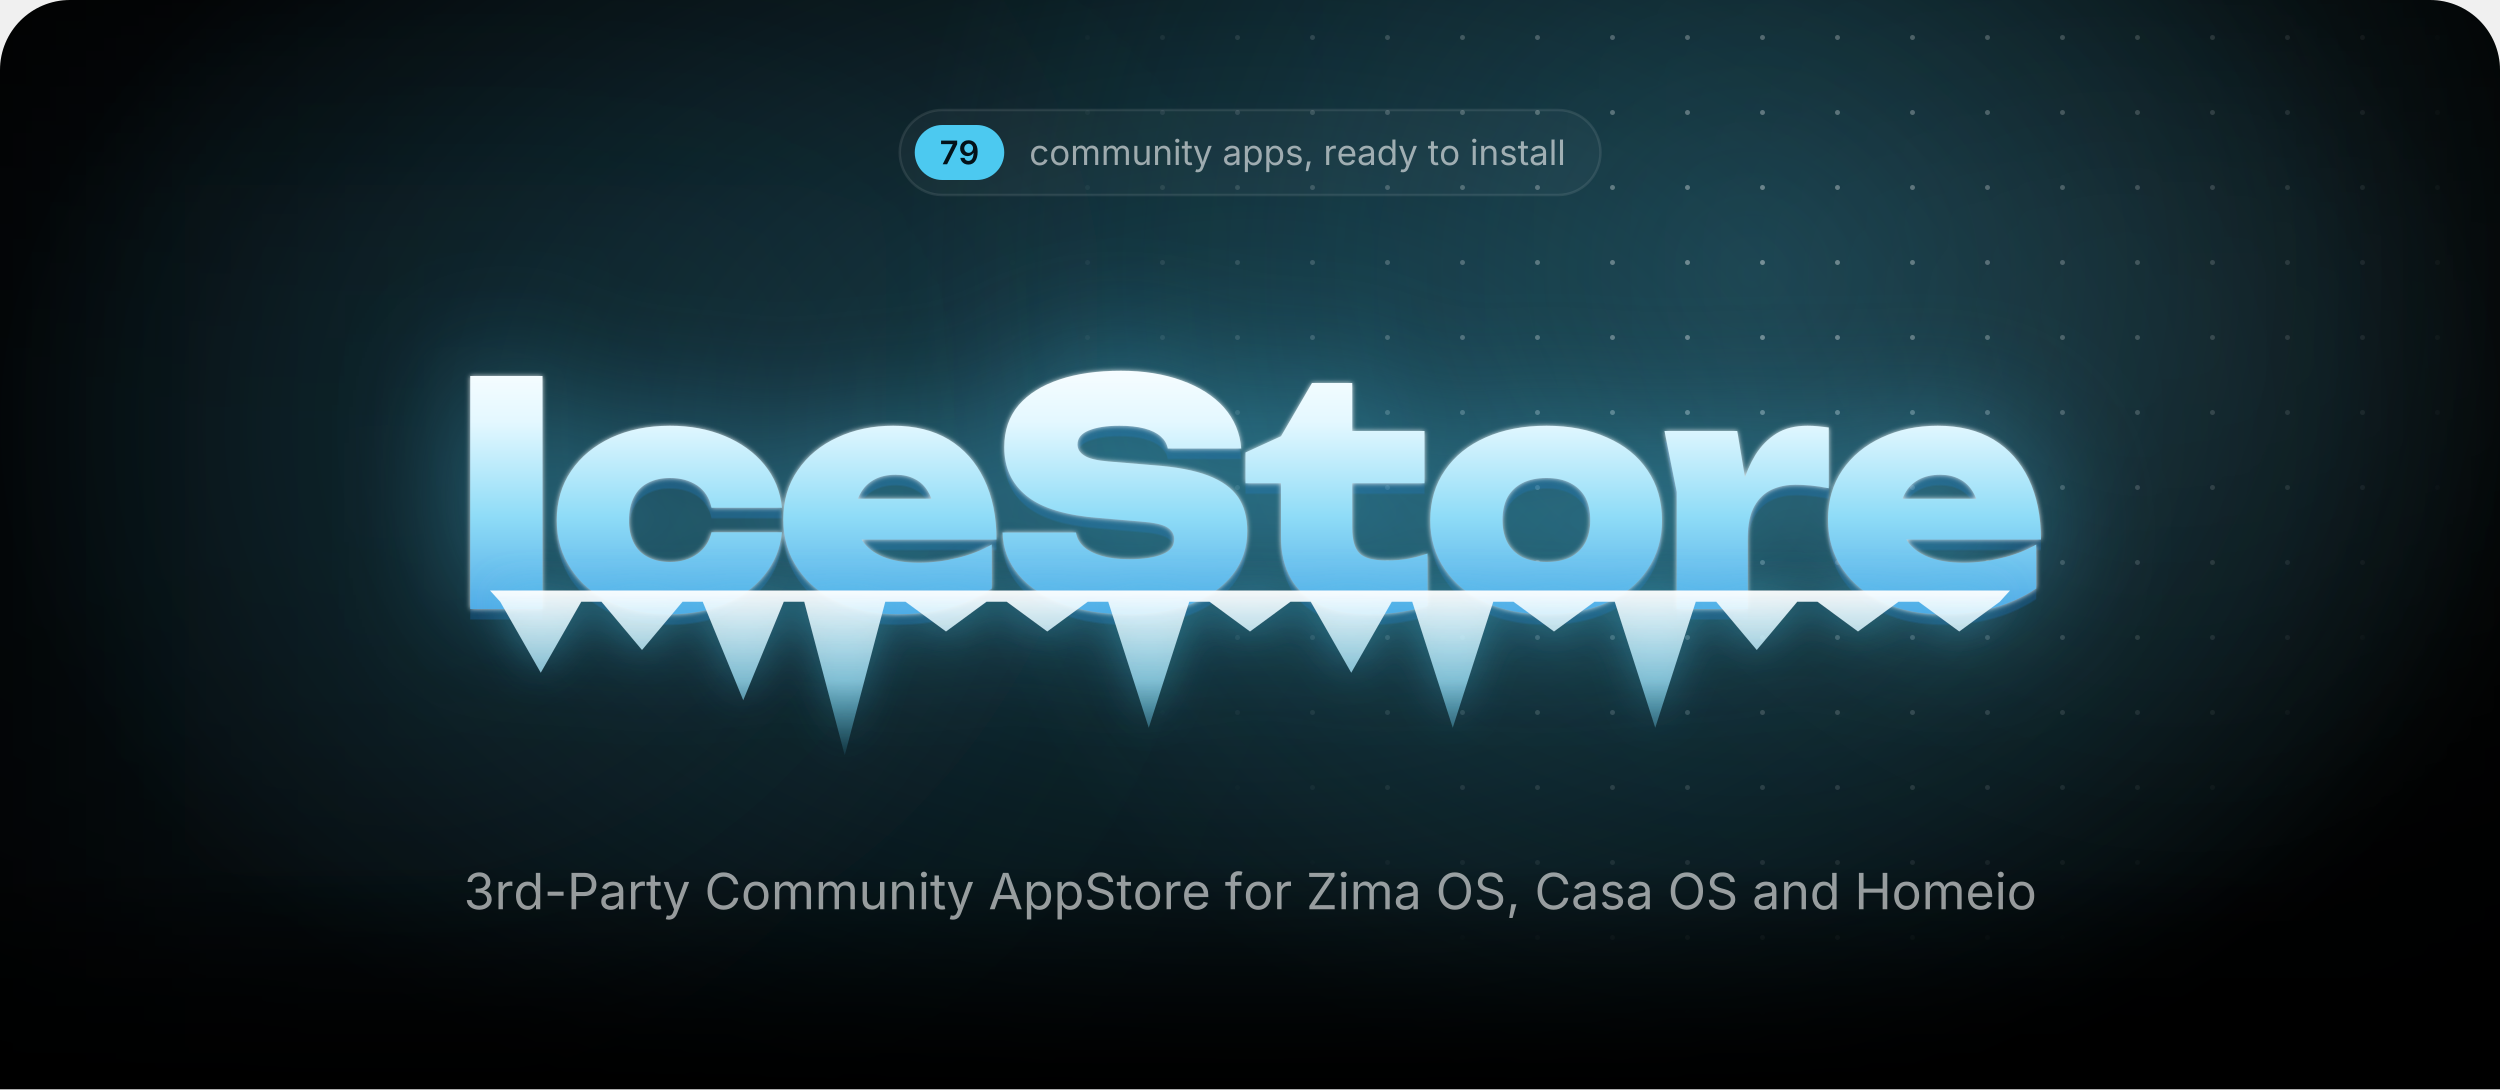
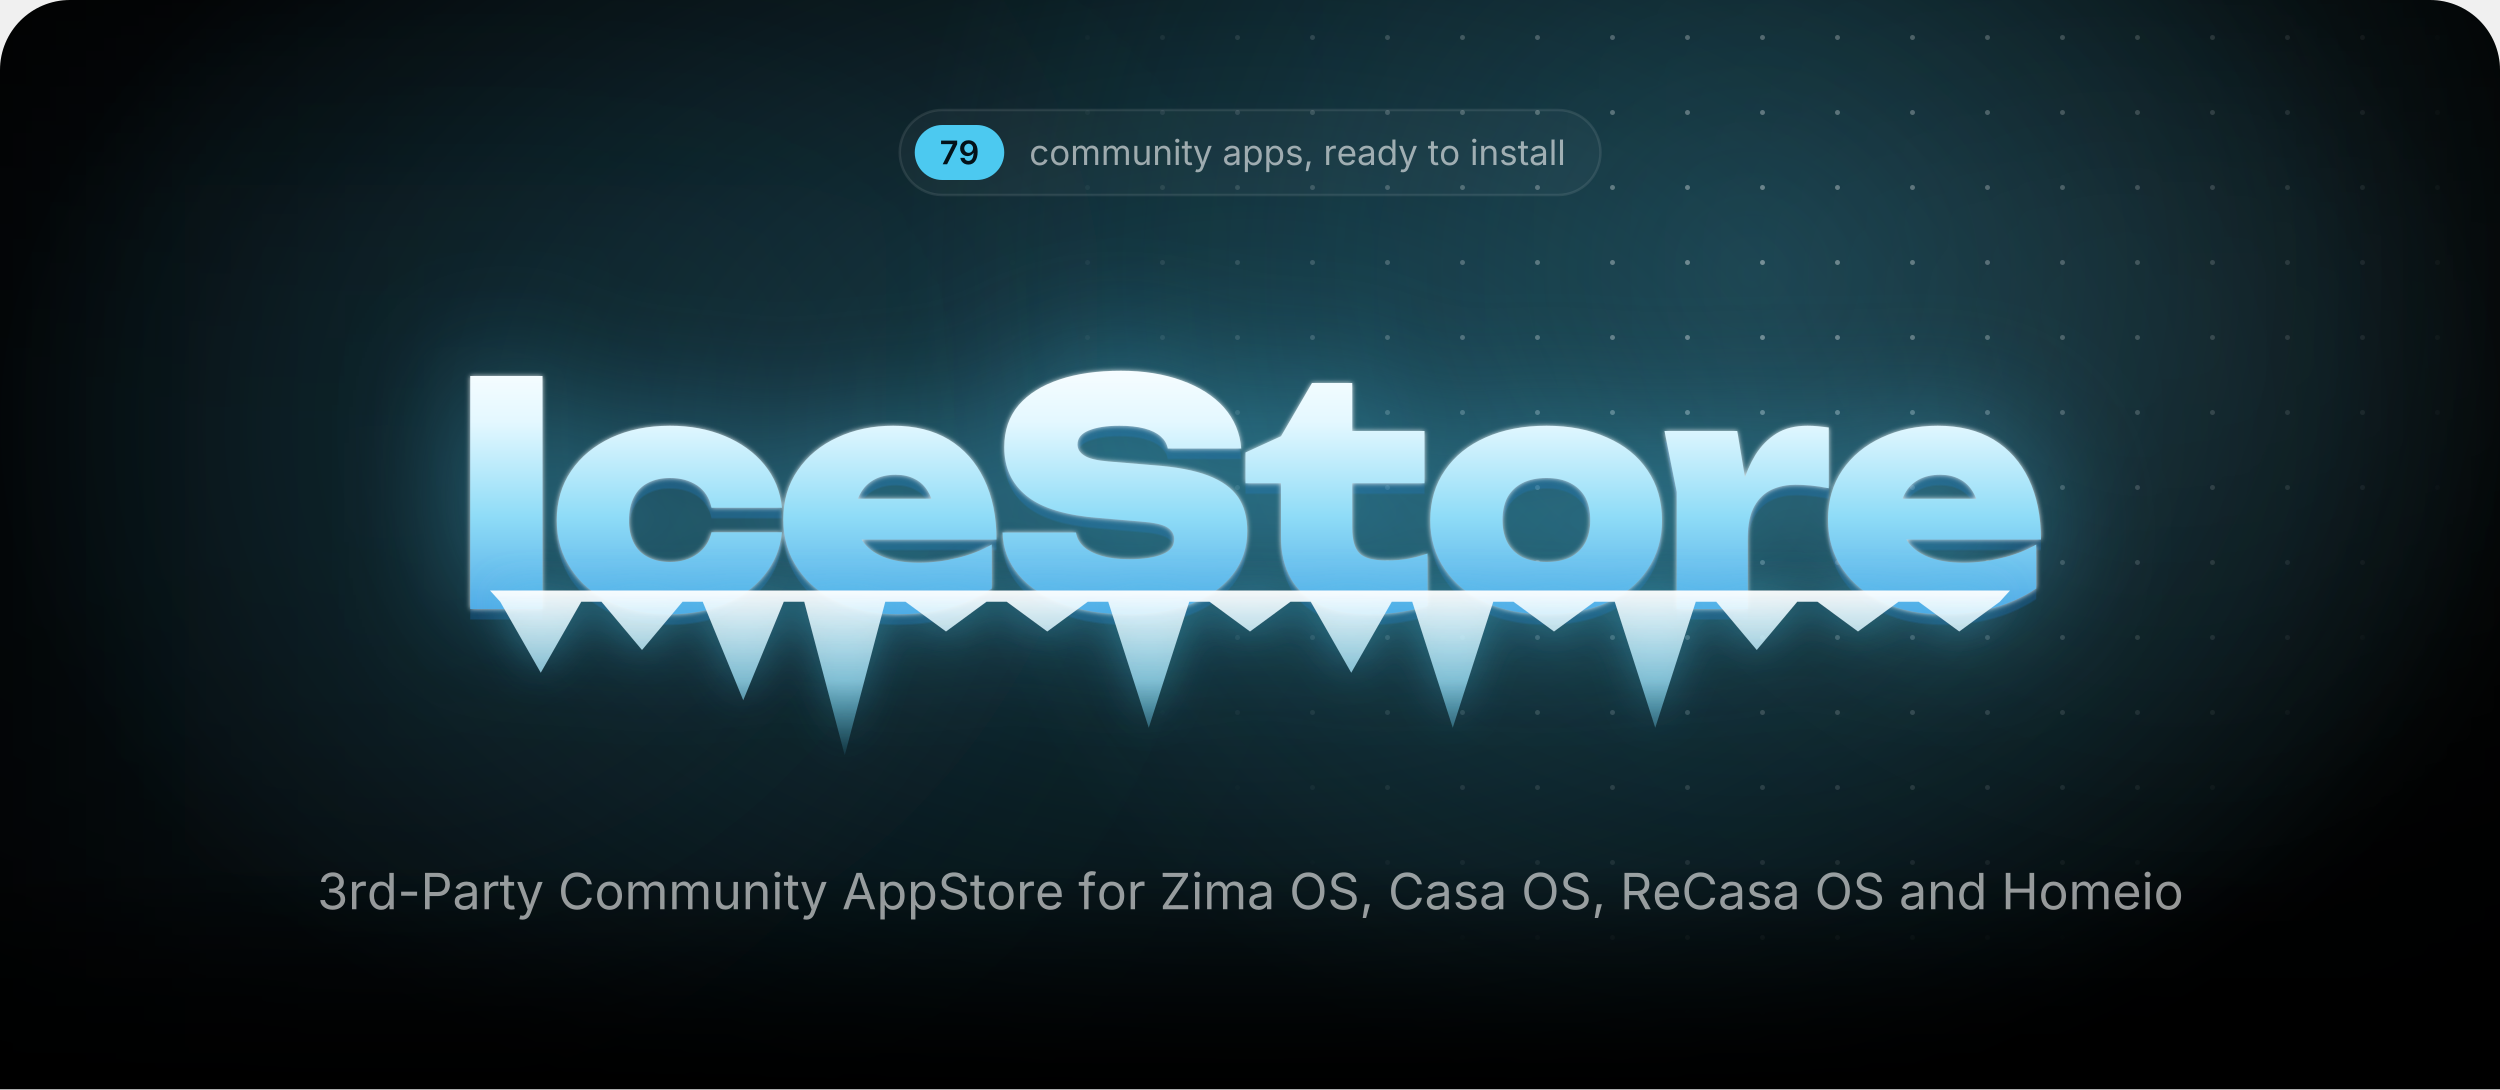
<svg xmlns="http://www.w3.org/2000/svg" width="1000" height="435.7" viewBox="0 0 1000 435.7">
  <style>.blob{transform-box:fill-box;transform-origin:center;animation:drift 22s ease-in-out infinite alternate}.blob+.blob{animation-duration:28s;animation-direction:alternate-reverse}@keyframes drift{to{transform:translate(180px,60px) scale(1.2)}}.spot{animation:spot 18s ease-in-out infinite alternate}@keyframes spot{to{transform:translate(-420px,40px)}}.gl{animation:gl 6s ease-in-out infinite}@keyframes gl{0%,35%{transform:translateX(0)}70%,100%{transform:translateX(1741px)}}.sp{transform-box:fill-box;transform-origin:center;opacity:0;animation:tw 3.2s ease-in-out infinite}@keyframes tw{0%,100%{opacity:0;transform:scale(.3) rotate(0)}50%{opacity:1;transform:scale(1) rotate(45deg)}}@media(prefers-reduced-motion:reduce){*{animation:none!important}}</style>
  <defs>
    <path id="semi.1350" d="M185 0 819 1256V1266H83V1490H1097V1260L463 0Z" />
    <path id="semi.1352" d="M625 -21Q485 -21 376 34Q268 89 201 185Q134 281 117 403H381Q401 317 464 264Q526 210 625 210Q729 210 801 271Q873 332 910 446Q948 560 948 719H938Q902 655 846 609Q789 563 718 538Q647 513 566 513Q436 513 330 576Q225 638 164 748Q103 858 103 998Q103 1145 171 1262Q239 1379 360 1446Q481 1513 642 1511Q748 1511 848 1474Q949 1437 1030 1354Q1111 1271 1159 1132Q1207 994 1207 789Q1207 597 1166 447Q1126 297 1050 192Q973 88 866 34Q758 -21 625 -21ZM637 718Q697 718 748 741Q800 764 838 804Q876 844 898 896Q919 948 919 1007Q919 1084 883 1149Q847 1214 784 1254Q722 1293 641 1293Q562 1293 500 1254Q437 1216 400 1150Q363 1085 363 1004Q363 924 399 859Q435 794 496 756Q558 718 637 718Z" />
    <path id="regular.586" d="M613 -24Q461 -24 346 48Q232 120 168 250Q104 380 104 552Q104 727 168 858Q232 988 346 1060Q461 1132 613 1132Q694 1132 766 1111Q838 1090 898 1050Q957 1011 1000 954Q1043 896 1066 823L893 774Q881 817 856 853Q831 889 796 916Q760 942 714 956Q668 971 613 971Q501 971 429 912Q357 854 322 759Q287 664 287 552Q287 442 322 348Q357 253 429 195Q501 137 613 137Q669 137 716 152Q763 167 800 194Q836 222 861 260Q886 298 898 343L1070 294Q1048 219 1004 160Q961 102 901 60Q841 19 768 -2Q695 -24 613 -24Z" />
    <path id="regular.790" d="M613 -24Q461 -24 346 48Q232 120 168 250Q104 380 104 552Q104 727 168 858Q232 988 346 1060Q461 1132 613 1132Q766 1132 881 1060Q996 988 1060 858Q1124 727 1124 552Q1124 380 1060 250Q996 120 881 48Q766 -24 613 -24ZM613 137Q726 137 799 195Q872 253 907 348Q942 442 942 552Q942 663 907 758Q872 854 799 912Q726 971 613 971Q501 971 429 912Q357 854 322 759Q287 664 287 552Q287 442 322 348Q357 253 429 195Q501 137 613 137Z" />
    <path id="regular.766" d="M158 0V1118H333L334 868H320Q343 959 392 1018Q442 1078 508 1108Q575 1138 647 1138Q769 1138 844 1063Q920 988 942 866H918Q938 950 991 1011Q1044 1072 1120 1105Q1195 1138 1284 1138Q1381 1138 1461 1096Q1541 1054 1588 969Q1636 884 1636 754V0H1456V749Q1456 870 1388 922Q1320 974 1230 974Q1155 974 1100 942Q1046 911 1016 856Q987 801 987 730V0H807V767Q807 860 745 917Q683 974 588 974Q523 974 466 944Q408 913 373 853Q338 793 338 704V0Z" />
    <path id="regular.915" d="M537 -14Q424 -14 338 32Q253 79 206 173Q158 267 158 408V1118H338V423Q338 294 406 221Q474 148 591 148Q671 148 734 183Q798 218 835 286Q872 353 872 448V1118H1053V0H879V271H903Q851 114 756 50Q660 -14 537 -14Z" />
    <path id="regular.773" d="M338 670V0H158V1118H331L332 847H307Q358 1002 452 1067Q547 1132 674 1132Q787 1132 872 1086Q957 1039 1004 946Q1052 852 1052 710V0H872V695Q872 824 804 897Q737 970 620 970Q540 970 476 935Q412 900 375 833Q338 766 338 670Z" />
    <path id="regular.689" d="M158 0V1118H338V0ZM249 1301Q198 1301 161 1336Q124 1371 124 1420Q124 1470 161 1504Q198 1539 249 1539Q301 1539 338 1504Q375 1470 375 1420Q375 1371 338 1336Q301 1301 249 1301Z" />
    <path id="regular.889" d="M598 1118V964H20V1118ZM188 1384H368V290Q368 215 398 180Q429 146 500 146Q517 146 544 150Q570 154 592 158L629 6Q601 -4 566 -9Q530 -14 495 -14Q350 -14 269 62Q188 139 188 276Z" />
    <path id="regular.998" d="M140 -405 186 -249 205 -254Q260 -268 305 -262Q350 -255 386 -217Q422 -179 449 -99L481 -6L54 1118H251L489 455Q527 351 553 249Q579 147 608 51H542Q571 147 598 250Q624 352 661 455L901 1118H1097L606 -167Q572 -256 524 -314Q477 -371 414 -398Q351 -426 272 -426Q224 -426 189 -419Q154 -412 140 -405Z" />
    <path id="regular.507" d="M471 -26Q365 -26 278 14Q192 54 141 131Q90 208 90 318Q90 414 128 474Q166 534 230 568Q293 603 370 620Q447 637 525 647Q625 660 688 667Q751 674 782 691Q812 708 812 749V755Q812 825 786 874Q760 922 708 948Q656 974 578 974Q498 974 441 949Q384 924 348 886Q313 849 295 810L122 867Q165 969 238 1026Q311 1084 399 1108Q487 1132 573 1132Q629 1132 700 1118Q772 1105 838 1065Q905 1025 948 946Q992 868 992 737V0H815V152H803Q784 113 742 72Q700 30 633 2Q566 -26 471 -26ZM502 133Q602 133 671 172Q740 211 776 274Q812 336 812 404V559Q801 546 764 536Q727 525 680 517Q632 509 588 504Q543 498 517 495Q452 487 396 468Q339 448 305 410Q271 373 271 309Q271 251 301 212Q331 173 383 153Q435 133 502 133Z" />
    <path id="regular.843" d="M158 -418V1118H332V939H352Q371 969 405 1014Q439 1060 503 1096Q567 1132 676 1132Q816 1132 922 1062Q1029 992 1090 862Q1150 733 1150 556Q1150 378 1090 248Q1030 118 924 47Q817 -24 677 -24Q571 -24 506 12Q441 49 406 96Q371 142 352 173H338V-418ZM650 137Q755 137 826 194Q896 250 932 346Q967 441 967 558Q967 674 932 768Q897 861 826 916Q756 971 650 971Q547 971 477 919Q407 867 372 774Q336 682 336 558Q336 434 372 339Q408 244 478 190Q549 137 650 137Z" />
    <path id="regular.871" d="M538 -24Q423 -24 334 10Q244 43 186 109Q128 175 108 271L279 312Q303 220 370 177Q436 134 536 134Q653 134 722 184Q792 234 792 303Q792 361 752 400Q711 438 628 457L442 501Q290 537 216 612Q142 688 142 806Q142 902 196 976Q250 1049 344 1090Q437 1132 556 1132Q671 1132 752 1098Q832 1063 882 1002Q933 942 958 863L795 821Q772 881 718 930Q665 979 557 979Q457 979 390 933Q324 887 324 817Q324 755 369 718Q414 680 512 657L681 617Q833 581 906 506Q979 430 979 315Q979 217 924 140Q868 64 768 20Q669 -24 538 -24Z" />
    <path id="regular.1501" d="M128 -359 216 208H422L266 -359Z" />
    <path id="regular.852" d="M158 0V1118H332V946H344Q375 1031 454 1082Q534 1134 634 1134Q654 1134 682 1133Q709 1132 725 1131V950Q717 952 685 956Q653 960 617 960Q537 960 474 926Q410 893 374 834Q338 776 338 700V0Z" />
    <path id="regular.614" d="M628 -24Q466 -24 348 48Q231 120 168 249Q104 378 104 550Q104 722 166 853Q228 984 342 1058Q455 1132 607 1132Q696 1132 782 1102Q869 1073 940 1008Q1010 942 1052 835Q1094 728 1094 573V498H226V650H997L913 594Q913 704 878 790Q844 875 776 924Q708 972 607 972Q506 972 434 922Q362 873 324 794Q286 714 286 623V522Q286 398 329 312Q372 225 450 180Q527 136 629 136Q695 136 749 155Q803 174 842 212Q881 251 902 308L1076 260Q1050 176 988 112Q926 48 834 12Q743 -24 628 -24Z" />
    <path id="regular.597" d="M577 -24Q438 -24 331 47Q224 118 164 248Q104 378 104 556Q104 733 164 862Q225 992 332 1062Q439 1132 578 1132Q687 1132 751 1096Q815 1060 850 1014Q884 969 902 939H916V1490H1096V0H922V173H902Q884 142 848 96Q813 49 748 12Q684 -24 577 -24ZM604 137Q706 137 776 190Q846 244 882 339Q918 434 918 558Q918 682 882 774Q847 867 777 919Q707 971 604 971Q498 971 428 916Q357 861 322 768Q287 674 287 558Q287 441 322 346Q358 250 429 194Q500 137 604 137Z" />
    <path id="regular.736" d="M338 1490V0H158V1490Z" />
    <path id="regular.1345" d="M635 -20Q489 -20 376 30Q263 80 196 169Q130 258 125 376H317Q323 305 366 254Q408 202 478 174Q547 147 632 147Q726 147 798 180Q871 212 913 271Q955 330 955 407Q955 488 914 550Q874 611 797 646Q720 681 609 681H488V846H609Q696 846 762 878Q829 909 866 966Q903 1023 903 1100Q903 1174 870 1229Q838 1284 778 1314Q718 1345 637 1345Q561 1345 494 1318Q428 1290 386 1239Q343 1188 340 1115H157Q161 1232 227 1321Q293 1410 402 1460Q510 1510 641 1510Q780 1510 880 1454Q981 1398 1035 1307Q1089 1216 1089 1110Q1089 984 1022 896Q956 808 842 774V762Q937 747 1004 698Q1072 649 1108 574Q1143 499 1143 405Q1143 283 1077 187Q1011 91 896 36Q781 -20 635 -20Z" />
    <path id="regular.1459" d="M798 719V553H144V719Z" />
    <path id="regular.375" d="M180 0V1490H690Q864 1490 976 1426Q1089 1363 1144 1256Q1198 1149 1198 1016Q1198 883 1144 775Q1089 667 977 603Q865 539 691 539H330V706H682Q800 706 872 746Q944 787 976 858Q1009 928 1009 1016Q1009 1104 976 1174Q944 1243 872 1283Q799 1323 680 1323H370V0Z" />
    <path id="regular.73" d="M783 -20Q592 -20 442 72Q293 165 208 336Q122 508 122 744Q122 981 208 1152Q293 1324 442 1417Q592 1510 783 1510Q896 1510 996 1477Q1097 1444 1177 1380Q1257 1317 1310 1226Q1364 1136 1384 1021H1194Q1178 1098 1140 1156Q1101 1214 1046 1254Q990 1294 923 1314Q856 1334 783 1334Q649 1334 541 1266Q433 1198 370 1066Q307 935 307 744Q307 554 370 422Q434 291 542 224Q650 156 783 156Q856 156 923 176Q990 197 1046 236Q1101 276 1140 334Q1178 393 1194 469H1384Q1365 355 1312 265Q1258 175 1178 111Q1098 47 998 14Q897 -20 783 -20Z" />
    <path id="regular.2" d="M52 0 593 1490H813L1361 0H1161L845 884Q816 966 778 1088Q739 1211 684 1401H720Q666 1209 626 1084Q587 960 561 884L254 0ZM324 416V582H1089V416Z" />
    <path id="regular.397" d="M657 -26Q496 -26 378 26Q259 78 192 172Q125 265 116 390H311Q319 306 368 252Q417 197 494 170Q570 144 657 144Q758 144 838 177Q919 210 966 270Q1013 330 1013 409Q1013 481 972 526Q932 571 865 600Q798 629 718 651L538 702Q358 753 258 848Q158 943 158 1091Q158 1217 226 1312Q294 1406 410 1458Q526 1510 670 1510Q817 1510 930 1458Q1043 1406 1108 1316Q1174 1227 1178 1114H992Q979 1223 888 1282Q797 1342 664 1342Q568 1342 496 1310Q423 1279 383 1224Q343 1170 343 1100Q343 1022 392 974Q440 927 506 900Q573 874 627 859L776 818Q836 802 908 774Q981 746 1047 700Q1113 653 1156 582Q1198 510 1198 406Q1198 284 1134 186Q1071 88 950 31Q829 -26 657 -26Z" />
    <path id="regular.647" d="M678 1118V964H20V1118ZM240 0V1267Q240 1364 286 1429Q331 1494 404 1527Q477 1560 558 1560Q622 1560 664 1550Q706 1539 726 1530L676 1376Q662 1381 640 1387Q617 1393 579 1393Q496 1393 458 1350Q420 1308 420 1227V0Z" />
    <path id="regular.496" d="M130 0V134L796 1125Q841 1192 892 1260Q943 1327 994 1393L1015 1331Q923 1325 830 1324Q737 1322 645 1322H122V1490H1158V1354L502 379Q454 308 400 237Q347 166 294 97L273 159Q365 165 456 166Q548 168 640 168H1166V0Z" />
    <path id="regular.321" d="M784 -20Q593 -20 444 72Q294 165 208 336Q122 508 122 744Q122 981 208 1152Q294 1324 444 1417Q593 1510 784 1510Q975 1510 1124 1417Q1273 1324 1358 1152Q1444 981 1444 744Q1444 508 1358 336Q1273 165 1124 72Q975 -20 784 -20ZM784 156Q917 156 1024 224Q1132 291 1196 422Q1259 554 1259 744Q1259 936 1196 1068Q1132 1199 1024 1266Q917 1334 784 1334Q650 1334 542 1266Q434 1198 370 1066Q307 935 307 744Q307 554 370 423Q434 292 542 224Q650 156 784 156Z" />
+     <path id="regular.384" d="M180 0V1490H690Q864 1490 976 1430Q1089 1371 1144 1267Q1198 1163 1198 1030Q1198 897 1144 795Q1089 693 977 636Q865 578 691 578H286V747H682Q800 747 872 782Q943 816 976 880Q1009 943 1009 1030Q1009 1119 976 1184Q943 1250 871 1286Q799 1323 680 1323H370V0ZM1036 0 676 671H890L1256 0Z" />
    <path id="regular.161" d="M180 0V1490H370V846H1152V1490H1342V0H1152V678H370V0Z" />
    <radialGradient id="glow">
      <stop stop-color="#4cc9f0" stop-opacity=".28" />
      <stop offset="1" stop-color="#4cc9f0" stop-opacity="0" />
    </radialGradient>
    <radialGradient id="cur">
      <stop stop-color="#4cc9f0" stop-opacity=".2" />
      <stop offset=".65" stop-color="#4cc9f0" stop-opacity="0" />
    </radialGradient>
    <radialGradient id="spot">
      <stop stop-color="#fff" />
      <stop offset="1" stop-color="#000" />
    </radialGradient>
    <pattern id="dots" width="30" height="30" patternUnits="userSpaceOnUse">
      <circle cx="15" cy="15" r="1" fill="#fff" fill-opacity=".4" />
    </pattern>
    <mask id="dm">
      <circle class="spot" cx="700" cy="110" r="300" fill="url(#spot)" />
    </mask>
    <linearGradient id="fade" x2="0" y2="1">
      <stop offset="0.793" stop-color="#fff" />
      <stop offset="1" stop-color="#000" />
    </linearGradient>
    <mask id="bf">
      <rect width="1000" height="435.7" fill="url(#fade)" />
    </mask>
    <filter id="blur" filterUnits="userSpaceOnUse" x="-500" y="-500" width="2000" height="1500">
      <feGaussianBlur stdDeviation="90" />
    </filter>
    <linearGradient id="ice" gradientUnits="userSpaceOnUse" x1="0" y1="138" x2="0" y2="256">
      <stop stop-color="#fff" />
      <stop offset=".26" stop-color="#e4f8ff" />
      <stop offset=".58" stop-color="#8fdcf7" />
      <stop offset="1" stop-color="#3d9be0" />
    </linearGradient>
    <linearGradient id="ig" x2="0" y2="1">
      <stop stop-color="#fff" stop-opacity=".95" />
      <stop offset=".55" stop-color="#9fe3fa" stop-opacity=".75" />
      <stop offset="1" stop-color="#4cc9f0" stop-opacity=".1" />
    </linearGradient>
    <linearGradient id="gl">
      <stop stop-color="#fff" stop-opacity="0" />
      <stop offset=".5" stop-color="#fff" stop-opacity=".95" />
      <stop offset="1" stop-color="#fff" stop-opacity="0" />
    </linearGradient>
    <clipPath id="wc">
      <path d="M188.1 150.4H217V243.6H188.1ZM312.8 212.9Q311.8 222.7 305.7 230.1Q299.7 237.5 289.9 241.6Q280.1 245.7 268 245.7Q254.7 245.7 244.4 241Q234.2 236.3 228.5 227.7Q222.7 219.1 222.7 208.1Q222.7 196.8 228.5 188.3Q234.2 179.9 244.4 175.1Q254.7 170.3 268 170.3Q280.1 170.3 289.9 174.4Q299.7 178.5 305.7 185.8Q311.8 193.2 312.8 203.1H284.6Q283.4 197.3 278.9 194.2Q274.4 191.2 268 191.2Q263 191.2 259.3 193.1Q255.5 195 253.6 198.8Q251.6 202.6 251.6 208.1Q251.6 213.5 253.6 217.3Q255.5 221 259.3 222.9Q263 224.8 268 224.8Q274.4 224.8 278.9 221.6Q283.4 218.3 284.6 212.9ZM359 245.7Q345.9 245.7 335.6 241Q325.2 236.3 319.3 227.7Q313.3 219.1 313.3 207.7Q313.3 196.5 319.1 188.1Q324.9 179.6 334.9 175Q344.9 170.3 357.3 170.3Q370.3 170.3 379.5 175.8Q388.7 181.4 393.6 191.6Q398.6 201.9 398.6 215.8H336.6V199.5H382.2L373.8 205.1Q373.3 200.2 371.3 196.8Q369.4 193.4 366.1 191.7Q362.8 189.9 358.3 189.9Q353.2 189.9 349.6 191.9Q346 193.9 344.1 197.5Q342.1 201 342.1 205.5Q342.1 211.8 344.9 216.2Q347.7 220.5 353.4 222.8Q359.2 225.1 367.6 225.1Q375.3 225.1 382.9 223.2Q390.5 221.4 396.7 217.8V235.4Q389.1 240.4 379.7 243.1Q370.3 245.7 359 245.7ZM401 213H430.4Q430.9 216.3 433.5 218.7Q436.2 221.1 440.8 222.4Q445.4 223.7 451.6 223.7Q460.2 223.7 465 221.7Q469.7 219.8 469.7 215.7Q469.7 212.8 467 211Q464.3 209.2 456.2 208.6L439.8 207.2Q419.7 205.7 410.7 198.4Q401.7 191.2 401.7 178.9Q401.7 168.8 407.5 162Q413.3 155.3 423.8 151.8Q434.2 148.3 448.4 148.3Q462 148.3 472.7 152.2Q483.3 156 489.6 163Q495.8 170.1 496.5 179.4H467.1Q466.6 176.6 464.3 174.6Q462 172.5 457.8 171.4Q453.6 170.3 447.8 170.3Q440.1 170.3 435.5 172.2Q431 174 431 177.8Q431 180.5 433.7 182.2Q436.3 184 443.5 184.6L461.5 186.1Q475 187.1 483.2 190.2Q491.5 193.4 495.2 198.8Q498.9 204.2 498.9 212.4Q498.9 222.4 493 229.9Q487 237.4 476.3 241.6Q465.5 245.7 451.1 245.7Q436.3 245.7 425.1 241.6Q414 237.5 407.6 230.1Q401.3 222.7 401 213ZM498.2 193.3V181L512.4 174.5L524.8 153.2H540.9V172.4H569.8V193.3H540.9V211.1Q540.9 218.3 543.7 221.2Q546.5 224.2 554.7 224.2Q559.8 224.2 563.8 223.4Q567.8 222.6 571 221.4V242.4Q567 243.6 560.9 244.7Q554.9 245.7 548.1 245.7Q536 245.7 528.1 242Q520.2 238.3 516.3 231.3Q512.4 224.4 512.4 214.9V193.3ZM618.5 245.7Q604.7 245.7 594.2 241Q583.8 236.3 578 227.8Q572.1 219.3 572.1 208.1Q572.1 196.6 578 188.1Q583.8 179.6 594.2 175Q604.7 170.3 618.6 170.3Q632.4 170.3 642.8 175Q653.3 179.6 659 188.1Q664.8 196.6 664.8 208.1Q664.8 219.3 659 227.8Q653.3 236.3 642.8 241Q632.4 245.7 618.5 245.7ZM618.6 224.8Q624.2 224.8 628.1 222.9Q632 220.9 634.1 217.1Q636.1 213.3 636.1 208.1Q636.1 202.7 634.1 198.9Q632 195.2 628.1 193.2Q624.2 191.2 618.6 191.2Q613 191.2 609 193.2Q605.1 195.2 603 198.9Q601 202.7 601 208Q601 213.3 603 217.1Q605.1 220.9 609 222.9Q613 224.8 618.6 224.8ZM665.8 172.4H694.9L699.1 197.6V243.6H670.7V196.8ZM731.5 171V195.3Q727.6 194.5 724.3 194.2Q721 193.9 718.2 193.9Q713.1 193.9 708.8 195.8Q704.4 197.8 701.8 202.4Q699.1 207.1 699.1 215.3L693.9 208.8Q695 201.1 696.9 194.2Q698.9 187.3 702.2 181.9Q705.6 176.5 710.6 173.4Q715.6 170.3 723 170.3Q725 170.3 727.1 170.5Q729.2 170.7 731.5 171ZM776.9 245.7Q763.7 245.7 753.4 241Q743.1 236.3 737.1 227.7Q731.2 219.1 731.2 207.7Q731.2 196.5 736.9 188.1Q742.7 179.6 752.7 175Q762.7 170.3 775.1 170.3Q788.2 170.3 797.4 175.8Q806.6 181.4 811.5 191.6Q816.4 201.9 816.4 215.8H754.4V199.5H800L791.7 205.1Q791.2 200.2 789.2 196.8Q787.2 193.4 783.9 191.7Q780.6 189.9 776.1 189.9Q771 189.9 767.4 191.9Q763.8 193.9 761.9 197.5Q760 201 760 205.5Q760 211.8 762.8 216.2Q765.6 220.5 771.3 222.8Q777 225.1 785.5 225.1Q793.2 225.1 800.7 223.2Q808.3 221.4 814.5 217.8V235.4Q807 240.4 797.6 243.1Q788.2 245.7 776.9 245.7Z" />
    </clipPath>
    <filter id="frost" x="-20%" y="-60%" width="140%" height="220%" color-interpolation-filters="sRGB">
      <feGaussianBlur in="SourceAlpha" stdDeviation="1" result="a" />
      <feFlood flood-color="#fff" flood-opacity=".85" />
      <feComposite in2="a" operator="in" result="s1" />
      <feGaussianBlur in="SourceAlpha" stdDeviation="25.2" result="b" />
      <feFlood flood-color="#4cc9f0" flood-opacity=".5" />
      <feComposite in2="b" operator="in" result="s2" />
      <feOffset in="SourceAlpha" dy="4.2" result="c" />
      <feFlood flood-color="#125696" flood-opacity=".4" />
      <feComposite in2="c" operator="in" result="s3" />
      <feMerge>
        <feMergeNode in="s3" />
        <feMergeNode in="s2" />
        <feMergeNode in="s1" />
        <feMergeNode in="SourceGraphic" />
      </feMerge>
    </filter>
    <filter id="drip" x="-10%" y="-60%" width="120%" height="220%">
      <feGaussianBlur in="SourceAlpha" stdDeviation="8.4" result="b" />
      <feFlood flood-color="#4cc9f0" flood-opacity=".45" />
      <feComposite in2="b" operator="in" />
      <feMerge>
        <feMergeNode />
        <feMergeNode in="SourceGraphic" />
      </feMerge>
    </filter>
    <clipPath id="pg">
      <path d="M0,28 A28,28 0 0 1 28,0 H972 A28,28 0 0 1 1000,28 V435.7 A0,0 0 0 1 1000,435.7 H0 A0,0 0 0 1 0,435.7 Z" />
    </clipPath>
  </defs>
  <g clip-path="url(#pg)">
    <rect x="0" y="0" width="1000" height="435.7" rx="0" fill="#000" />
    <g mask="url(#bf)">
      <ellipse cx="500" cy="170" rx="500" ry="310" fill="url(#glow)" />
      <circle class="blob" cx="140" cy="140" r="260" fill="#4cc9f0" fill-opacity=".1" filter="url(#blur)" />
      <circle class="blob" cx="900" cy="40" r="220" fill="#a5e8ff" fill-opacity=".08" filter="url(#blur)" />
      <circle class="spot" cx="700" cy="110" r="520" fill="url(#cur)" />
      <rect width="1000" height="435.7" fill="url(#dots)" mask="url(#dm)" />
    </g>
    <rect x="359.9" y="44" width="280.3" height="34" rx="17" fill="rgba(255,255,255,.035)" stroke="rgba(255,255,255,.09)" />
    <rect x="365.9" y="50" width="35.8" height="22" rx="11" fill="#4cc9f0" />
    <g fill="#031219" transform="translate(375.9,65.7) scale(0.00635,-0.00635)">
      <use href="#semi.1350" x="0" />
      <use href="#semi.1352" x="1180" />
    </g>
    <g fill="rgba(255,255,255,.58)" transform="translate(411.7,66) scale(0.00684,-0.00684)">
      <use href="#regular.586" x="0" />
      <use href="#regular.790" x="1170" />
      <use href="#regular.766" x="2398" />
      <use href="#regular.766" x="4192" />
      <use href="#regular.915" x="5986" />
      <use href="#regular.773" x="7197" />
      <use href="#regular.689" x="8407" />
      <use href="#regular.889" x="8903" />
      <use href="#regular.998" x="9573" />
      <use href="#regular.507" x="11300" />
      <use href="#regular.843" x="12450" />
      <use href="#regular.843" x="13704" />
      <use href="#regular.871" x="14958" />
      <use href="#regular.1501" x="16039" />
      <use href="#regular.852" x="17205" />
      <use href="#regular.614" x="17976" />
      <use href="#regular.507" x="19170" />
      <use href="#regular.597" x="20320" />
      <use href="#regular.998" x="21574" />
      <use href="#regular.889" x="23301" />
      <use href="#regular.790" x="23971" />
      <use href="#regular.689" x="25775" />
      <use href="#regular.773" x="26271" />
      <use href="#regular.871" x="27481" />
      <use href="#regular.889" x="28562" />
      <use href="#regular.507" x="29232" />
      <use href="#regular.736" x="30382" />
      <use href="#regular.736" x="30878" />
    </g>
    <g filter="url(#frost)">
      <path fill="url(#ice)" d="M188.1 150.4H217V243.6H188.1ZM312.8 212.9Q311.8 222.7 305.7 230.1Q299.7 237.5 289.9 241.6Q280.1 245.7 268 245.7Q254.7 245.7 244.4 241Q234.2 236.3 228.5 227.7Q222.7 219.1 222.7 208.1Q222.7 196.8 228.5 188.3Q234.2 179.9 244.4 175.1Q254.7 170.3 268 170.3Q280.1 170.3 289.9 174.4Q299.7 178.5 305.7 185.8Q311.8 193.2 312.8 203.1H284.6Q283.4 197.3 278.9 194.2Q274.4 191.2 268 191.2Q263 191.2 259.3 193.1Q255.5 195 253.6 198.8Q251.6 202.6 251.6 208.1Q251.6 213.5 253.6 217.3Q255.5 221 259.3 222.9Q263 224.8 268 224.8Q274.4 224.8 278.9 221.6Q283.4 218.3 284.6 212.9ZM359 245.7Q345.9 245.7 335.6 241Q325.2 236.3 319.3 227.7Q313.3 219.1 313.3 207.7Q313.3 196.5 319.1 188.1Q324.9 179.6 334.9 175Q344.9 170.3 357.3 170.3Q370.3 170.3 379.5 175.8Q388.7 181.4 393.6 191.6Q398.6 201.9 398.6 215.8H336.6V199.5H382.2L373.8 205.1Q373.3 200.2 371.3 196.8Q369.4 193.4 366.1 191.7Q362.8 189.9 358.3 189.9Q353.2 189.9 349.6 191.9Q346 193.9 344.1 197.5Q342.1 201 342.1 205.5Q342.1 211.8 344.9 216.2Q347.7 220.5 353.4 222.8Q359.2 225.1 367.6 225.1Q375.3 225.1 382.9 223.2Q390.5 221.4 396.7 217.8V235.4Q389.1 240.4 379.7 243.1Q370.3 245.7 359 245.7ZM401 213H430.4Q430.9 216.3 433.5 218.7Q436.2 221.1 440.8 222.4Q445.4 223.7 451.6 223.7Q460.2 223.7 465 221.7Q469.7 219.8 469.7 215.7Q469.7 212.8 467 211Q464.3 209.2 456.2 208.6L439.8 207.2Q419.7 205.7 410.7 198.4Q401.7 191.2 401.7 178.9Q401.7 168.8 407.5 162Q413.3 155.3 423.8 151.8Q434.2 148.3 448.4 148.3Q462 148.3 472.7 152.2Q483.3 156 489.6 163Q495.8 170.1 496.5 179.4H467.1Q466.6 176.6 464.3 174.6Q462 172.5 457.8 171.4Q453.6 170.3 447.8 170.3Q440.1 170.3 435.5 172.2Q431 174 431 177.8Q431 180.5 433.7 182.2Q436.3 184 443.5 184.6L461.5 186.1Q475 187.1 483.2 190.2Q491.5 193.4 495.2 198.8Q498.9 204.2 498.9 212.4Q498.9 222.4 493 229.9Q487 237.4 476.3 241.6Q465.5 245.7 451.1 245.7Q436.3 245.7 425.1 241.6Q414 237.5 407.6 230.1Q401.3 222.7 401 213ZM498.2 193.3V181L512.4 174.5L524.8 153.2H540.9V172.4H569.8V193.3H540.9V211.1Q540.9 218.3 543.7 221.2Q546.5 224.2 554.7 224.2Q559.8 224.2 563.8 223.4Q567.8 222.6 571 221.4V242.4Q567 243.6 560.9 244.7Q554.9 245.7 548.1 245.7Q536 245.7 528.1 242Q520.2 238.3 516.3 231.3Q512.4 224.4 512.4 214.9V193.3ZM618.5 245.7Q604.7 245.7 594.2 241Q583.8 236.3 578 227.8Q572.1 219.3 572.1 208.1Q572.1 196.6 578 188.1Q583.8 179.6 594.2 175Q604.7 170.3 618.6 170.3Q632.4 170.3 642.8 175Q653.3 179.6 659 188.1Q664.8 196.6 664.8 208.1Q664.8 219.3 659 227.8Q653.3 236.3 642.8 241Q632.4 245.7 618.5 245.7ZM618.6 224.8Q624.2 224.8 628.1 222.9Q632 220.9 634.1 217.1Q636.1 213.3 636.1 208.1Q636.1 202.7 634.1 198.9Q632 195.2 628.1 193.2Q624.2 191.2 618.6 191.2Q613 191.2 609 193.2Q605.1 195.2 603 198.9Q601 202.7 601 208Q601 213.3 603 217.1Q605.1 220.9 609 222.9Q613 224.8 618.6 224.8ZM665.8 172.4H694.9L699.1 197.6V243.6H670.7V196.8ZM731.5 171V195.3Q727.6 194.5 724.3 194.2Q721 193.9 718.2 193.9Q713.1 193.9 708.8 195.8Q704.4 197.8 701.8 202.4Q699.1 207.1 699.1 215.3L693.9 208.8Q695 201.1 696.9 194.2Q698.9 187.3 702.2 181.9Q705.6 176.5 710.6 173.4Q715.6 170.3 723 170.3Q725 170.3 727.1 170.5Q729.2 170.7 731.5 171ZM776.9 245.7Q763.7 245.7 753.4 241Q743.1 236.3 737.1 227.7Q731.2 219.1 731.2 207.7Q731.2 196.5 736.9 188.1Q742.7 179.6 752.7 175Q762.7 170.3 775.1 170.3Q788.2 170.3 797.4 175.8Q806.6 181.4 811.5 191.6Q816.4 201.9 816.4 215.8H754.4V199.5H800L791.7 205.1Q791.2 200.2 789.2 196.8Q787.2 193.4 783.9 191.7Q780.6 189.9 776.1 189.9Q771 189.9 767.4 191.9Q763.8 193.9 761.9 197.5Q760 201 760 205.5Q760 211.8 762.8 216.2Q765.6 220.5 771.3 222.8Q777 225.1 785.5 225.1Q793.2 225.1 800.7 223.2Q808.3 221.4 814.5 217.8V235.4Q807 240.4 797.6 243.1Q788.2 245.7 776.9 245.7Z" />
    </g>
    <g clip-path="url(#wc)">
      <g class="gl">
        <g transform="translate(52.8,0) skewX(-15)">
          <rect x="-518.9" y="118" width="399.4" height="158" rx="0" fill="url(#gl)" />
        </g>
      </g>
    </g>
    <polygon points="196,236.2 200.1,240.7 216.3,269.1 232.5,240.7 240.6,240.7 256.8,260 273,240.7 281.1,240.7 297.3,280.1 313.5,240.7 321.7,240.7 337.9,302.1 354.1,240.7 362.2,240.7 378.4,252.6 394.6,240.7 402.7,240.7 418.9,252.6 435.1,240.7 443.3,240.7 459.5,291.1 475.7,240.7 483.8,240.7 500,252.6 516.2,240.7 524.3,240.7 540.5,269.1 556.7,240.7 564.9,240.7 581.1,291.1 597.3,240.7 605.4,240.7 621.6,252.6 637.8,240.7 645.9,240.7 662.1,291.1 678.3,240.7 686.5,240.7 702.7,260 718.9,240.7 727,240.7 743.2,252.6 759.4,240.7 767.5,240.7 783.7,252.6 799.9,240.7 804,236.2" fill="url(#ig)" filter="url(#drip)" />
    <polygon class="sp" style="animation-delay:0s" fill="#fff" points="171.4,123.8 173.3,132.5 181.9,134.4 173.3,136.3 171.4,145 169.5,136.3 160.8,134.4 169.5,132.5" />
    <polygon class="sp" style="animation-delay:0.9s" fill="#fff" points="337.8,114.4 339.7,123.1 348.3,125 339.7,126.9 337.8,135.5 335.9,126.9 327.2,125 335.9,123.1" />
    <polygon class="sp" style="animation-delay:1.7s" fill="#fff" points="491.4,109.7 493.3,118.3 501.9,120.2 493.3,122.1 491.4,130.8 489.5,122.1 480.8,120.2 489.5,118.3" />
    <polygon class="sp" style="animation-delay:0.4s" fill="#fff" points="651.4,119.1 653.3,127.8 661.9,129.7 653.3,131.6 651.4,140.2 649.5,131.6 640.8,129.7 649.5,127.8" />
    <polygon class="sp" style="animation-delay:2.2s" fill="#fff" points="824.2,126.2 826.1,134.9 834.7,136.8 826.1,138.7 824.2,147.3 822.3,138.7 813.6,136.8 822.3,134.9" />
    <polygon class="sp" style="animation-delay:1.3s" fill="#fff" points="574.6,277.3 576.5,285.9 585.1,287.8 576.5,289.7 574.6,298.4 572.7,289.7 564,287.8 572.7,285.9" />
-     <g fill="rgba(255,255,255,.58)" transform="translate(185.5,363.7) scale(0.00977,-0.00977)">
+     <g fill="rgba(255,255,255,.58)" transform="translate(126.9,363.7) scale(0.00977,-0.00977)">
      <use href="#regular.1345" x="0" />
      <use href="#regular.852" x="1265" />
      <use href="#regular.597" x="2036" />
      <use href="#regular.1459" x="3290" />
      <use href="#regular.375" x="4232" />
      <use href="#regular.507" x="5540" />
      <use href="#regular.852" x="6690" />
      <use href="#regular.889" x="7461" />
      <use href="#regular.998" x="8131" />
      <use href="#regular.73" x="9858" />
      <use href="#regular.790" x="11354" />
      <use href="#regular.766" x="12582" />
      <use href="#regular.766" x="14376" />
      <use href="#regular.915" x="16170" />
      <use href="#regular.773" x="17381" />
      <use href="#regular.689" x="18591" />
      <use href="#regular.889" x="19087" />
      <use href="#regular.998" x="19757" />
      <use href="#regular.2" x="21484" />
      <use href="#regular.843" x="22897" />
      <use href="#regular.843" x="24151" />
      <use href="#regular.397" x="25405" />
      <use href="#regular.889" x="26719" />
      <use href="#regular.790" x="27389" />
      <use href="#regular.852" x="28617" />
      <use href="#regular.614" x="29388" />
      <use href="#regular.647" x="31158" />
      <use href="#regular.790" x="31916" />
      <use href="#regular.852" x="33144" />
      <use href="#regular.496" x="34491" />
      <use href="#regular.689" x="35779" />
      <use href="#regular.766" x="36275" />
      <use href="#regular.507" x="38069" />
      <use href="#regular.321" x="39795" />
      <use href="#regular.397" x="41361" />
      <use href="#regular.1501" x="42675" />
      <use href="#regular.73" x="43841" />
      <use href="#regular.507" x="45337" />
      <use href="#regular.871" x="46487" />
      <use href="#regular.507" x="47568" />
      <use href="#regular.321" x="49294" />
      <use href="#regular.397" x="50860" />
-       <use href="#regular.507" x="52750" />
-       <use href="#regular.773" x="53900" />
-       <use href="#regular.597" x="55110" />
-       <use href="#regular.161" x="56940" />
-       <use href="#regular.790" x="58462" />
-       <use href="#regular.766" x="59690" />
-       <use href="#regular.614" x="61484" />
-       <use href="#regular.689" x="62678" />
-       <use href="#regular.790" x="63174" />
+       <use href="#regular.1501" x="52174" />
+       <use href="#regular.384" x="53340" />
+       <use href="#regular.614" x="54658" />
+       <use href="#regular.73" x="55852" />
+       <use href="#regular.507" x="57348" />
+       <use href="#regular.871" x="58498" />
+       <use href="#regular.507" x="59579" />
+       <use href="#regular.321" x="61305" />
+       <use href="#regular.397" x="62871" />
+       <use href="#regular.507" x="64761" />
+       <use href="#regular.773" x="65911" />
+       <use href="#regular.597" x="67121" />
+       <use href="#regular.161" x="68951" />
+       <use href="#regular.790" x="70473" />
+       <use href="#regular.766" x="71701" />
+       <use href="#regular.614" x="73495" />
+       <use href="#regular.689" x="74689" />
+       <use href="#regular.790" x="75185" />
    </g>
  </g>
</svg>
